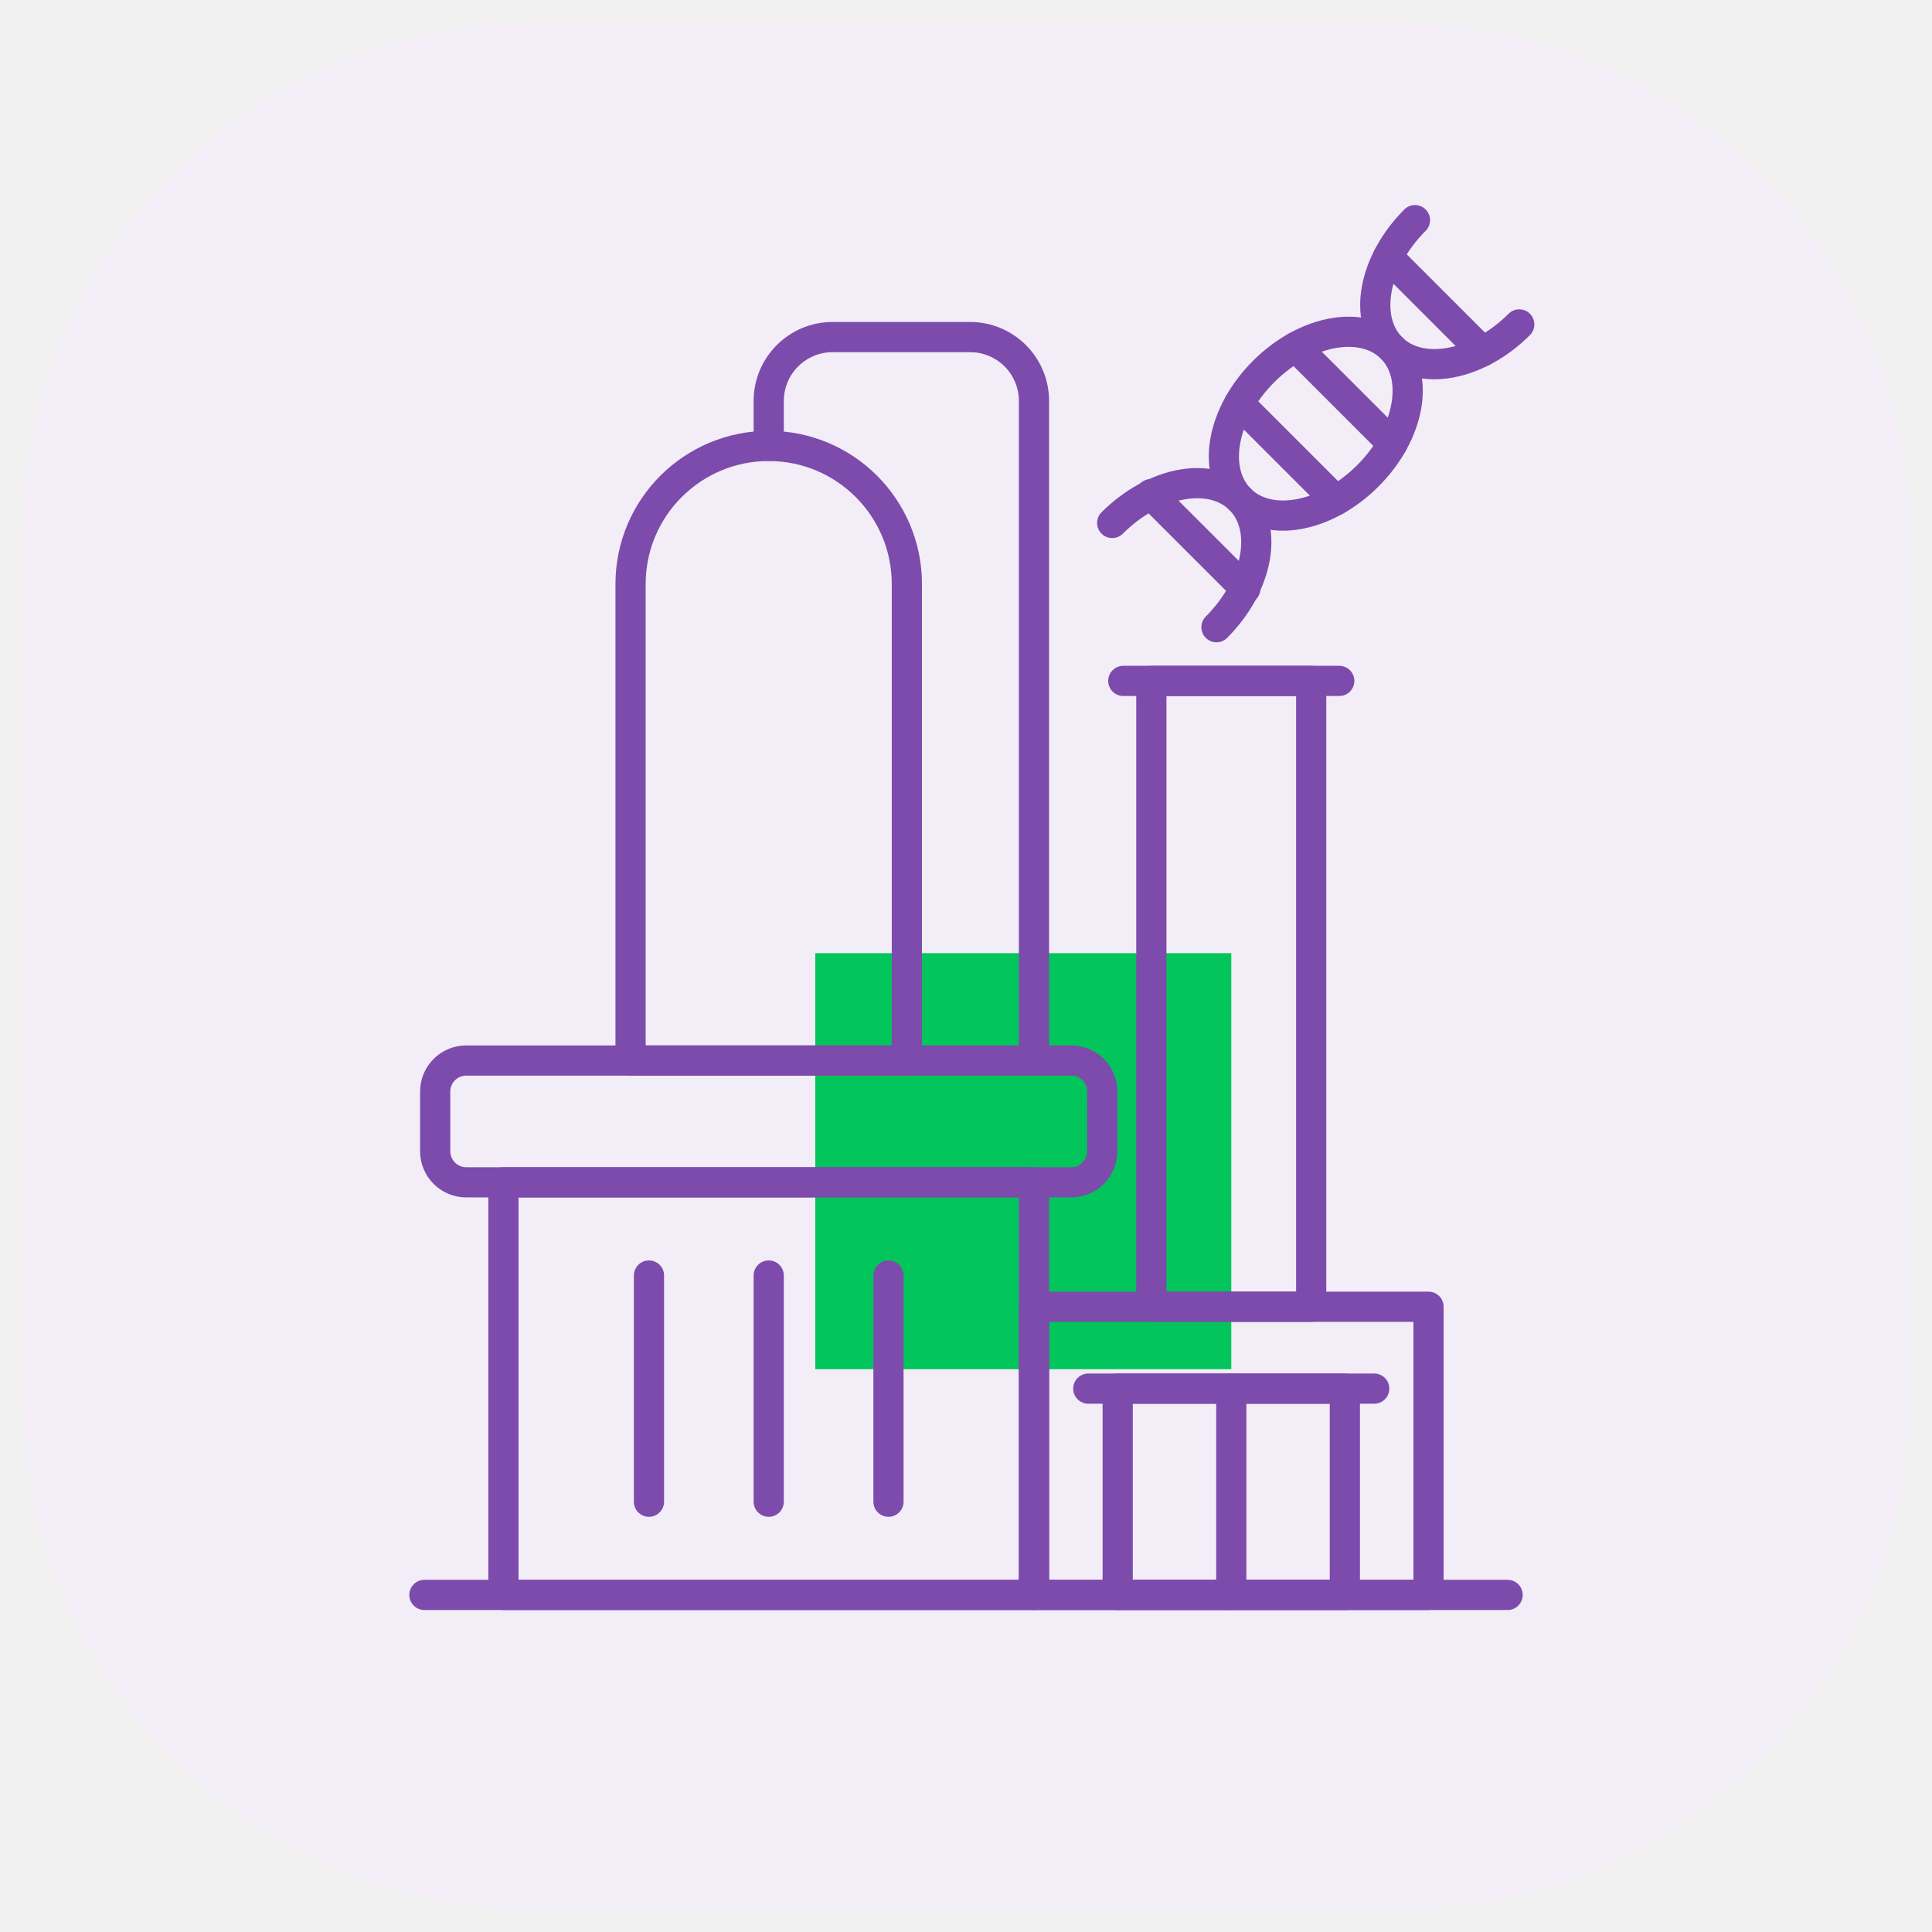
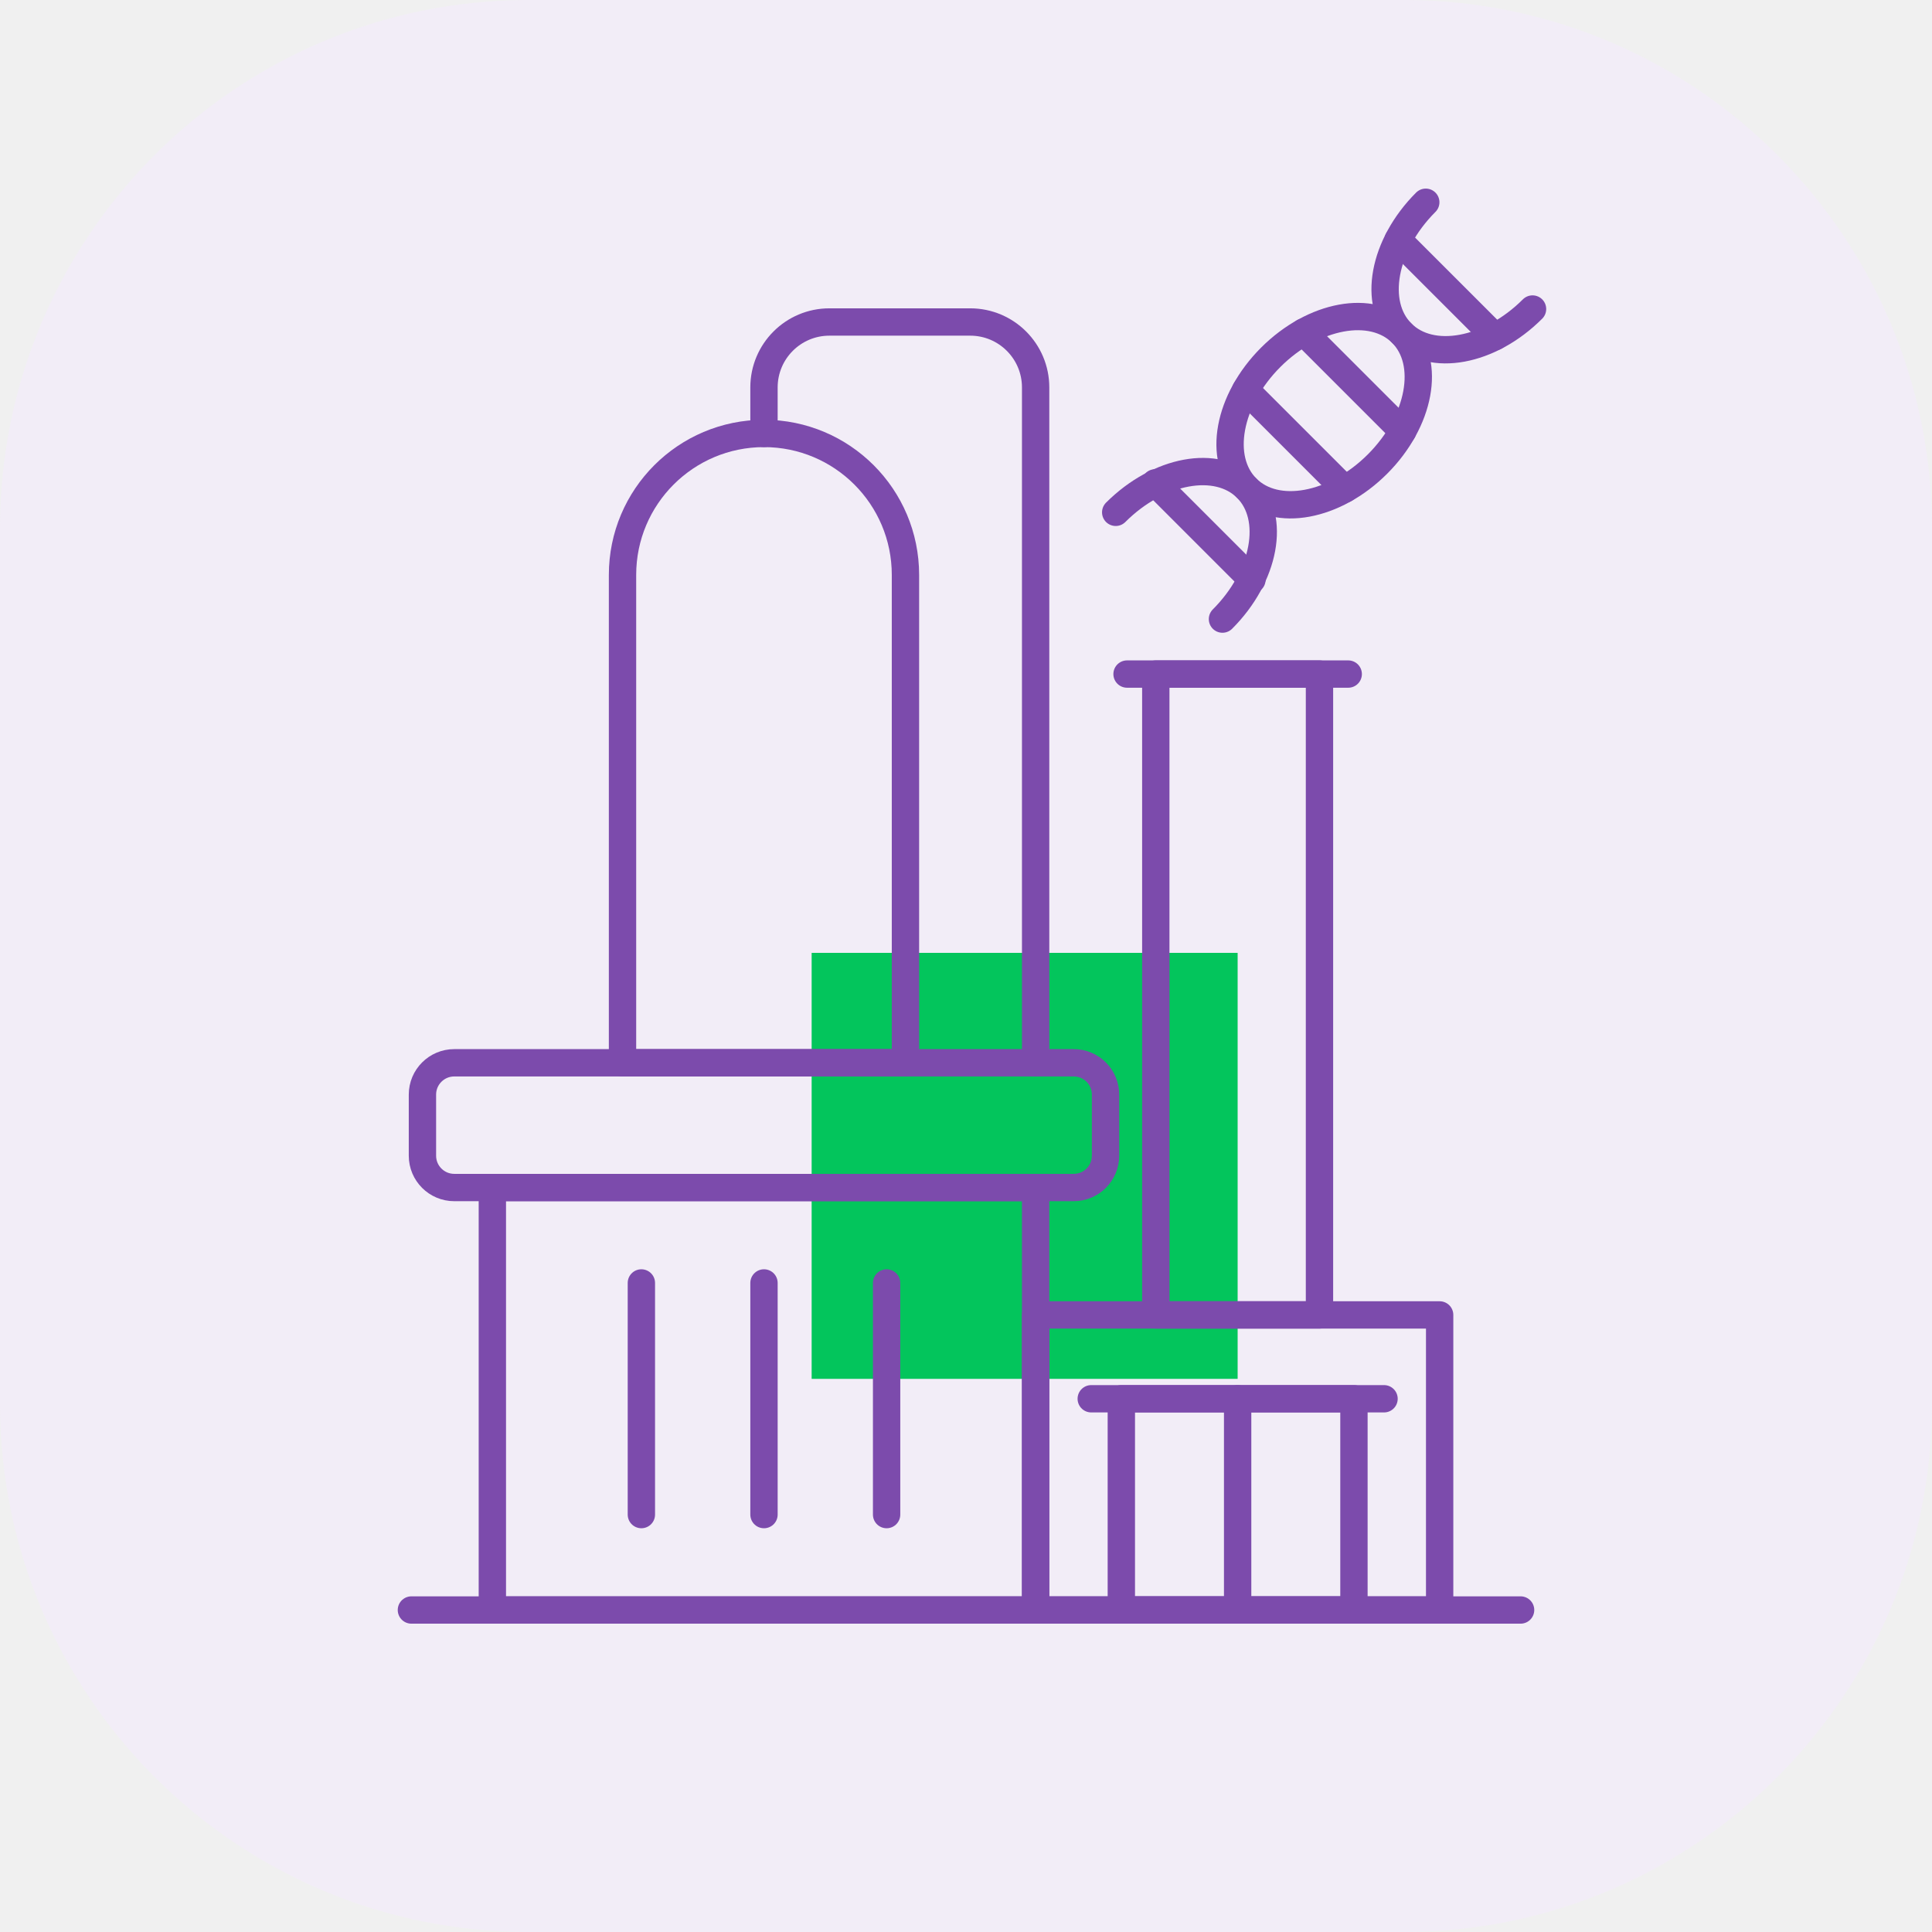
- <svg xmlns="http://www.w3.org/2000/svg" width="64" height="64" viewBox="0 0 64 64" fill="none">
-   <g id="16 industry" clip-path="url(#clip0_797_1697)">
-     <g id="_x31_6_industry">
-       <g id="Group">
-         <path id="Vector" d="M63.25 17.849V46.151C63.25 55.594 55.594 63.25 46.151 63.25H17.849C8.406 63.25 0.75 55.594 0.75 46.151V17.849C0.75 8.406 8.406 0.75 17.849 0.75H46.151C55.594 0.75 63.25 8.406 63.25 17.849Z" fill="#F2EDF7" />
-         <g id="Group_2">
-           <path id="Vector_2" d="M40.788 31.575H27.007V45.356H40.788V31.575Z" fill="#02C55C" />
-           <path id="Vector_3" d="M25.465 14.772V13.283C25.465 12.114 26.412 11.166 27.581 11.166H32.136C33.305 11.166 34.252 12.114 34.252 13.283V35.131" stroke="#7C4BAC" stroke-miterlimit="10" stroke-linecap="round" stroke-linejoin="round" />
-           <path id="Vector_4" d="M21.498 42.253V49.746" stroke="#7C4BAC" stroke-miterlimit="10" stroke-linecap="round" stroke-linejoin="round" />
-           <path id="Vector_5" d="M25.465 42.253V49.746" stroke="#7C4BAC" stroke-miterlimit="10" stroke-linecap="round" stroke-linejoin="round" />
-           <path id="Vector_6" d="M29.432 42.253V49.746" stroke="#7C4BAC" stroke-miterlimit="10" stroke-linecap="round" stroke-linejoin="round" />
-           <path id="Vector_7" d="M34.252 39.166H16.677V52.834H34.252V39.166Z" stroke="#7C4BAC" stroke-miterlimit="10" stroke-linecap="round" stroke-linejoin="round" />
-           <path id="Vector_8" d="M47.322 43.288H34.252V52.833H47.322V43.288Z" stroke="#7C4BAC" stroke-miterlimit="10" stroke-linecap="round" stroke-linejoin="round" />
-           <path id="Vector_9" d="M44.55 46H37.025V52.834H44.55V46Z" stroke="#7C4BAC" stroke-miterlimit="10" stroke-linecap="round" stroke-linejoin="round" />
-           <path id="Vector_10" d="M40.788 52.834V46" stroke="#7C4BAC" stroke-miterlimit="10" stroke-linecap="round" stroke-linejoin="round" />
-           <path id="Vector_11" d="M45.523 46H36.051" stroke="#7C4BAC" stroke-miterlimit="10" stroke-linecap="round" stroke-linejoin="round" />
-           <path id="Vector_12" d="M43.435 22.556H38.14V43.288H43.435V22.556Z" stroke="#7C4BAC" stroke-miterlimit="10" stroke-linecap="round" stroke-linejoin="round" />
-           <path id="Vector_13" d="M37.21 22.556H44.365" stroke="#7C4BAC" stroke-miterlimit="10" stroke-linecap="round" stroke-linejoin="round" />
-           <path id="Vector_14" d="M36.514 38.137V36.16C36.514 35.592 36.053 35.131 35.485 35.131H15.445C14.877 35.131 14.416 35.592 14.416 36.16V38.137C14.416 38.705 14.877 39.166 15.445 39.166H35.485C36.053 39.166 36.514 38.705 36.514 38.137Z" stroke="#7C4BAC" stroke-miterlimit="10" stroke-linecap="round" stroke-linejoin="round" />
-           <path id="Vector_15" d="M30.041 19.349V35.131H20.888V19.349C20.888 16.821 22.937 14.772 25.465 14.772C27.992 14.772 30.041 16.821 30.041 19.349Z" stroke="#7C4BAC" stroke-miterlimit="10" stroke-linecap="round" stroke-linejoin="round" />
-           <path id="Vector_16" d="M14.059 52.834H49.941" stroke="#7C4BAC" stroke-miterlimit="10" stroke-linecap="round" stroke-linejoin="round" />
-           <g id="Group_3">
-             <path id="Vector_17" d="M36.843 17.324C38.227 15.939 40.127 15.589 41.081 16.542C42.034 17.496 41.681 19.393 40.297 20.777" stroke="#7C4BAC" stroke-miterlimit="10" stroke-linecap="round" stroke-linejoin="round" />
-             <path id="Vector_18" d="M45.312 15.762C43.928 17.146 42.034 17.496 41.081 16.542C40.127 15.589 40.474 13.693 41.858 12.308C43.243 10.924 45.143 10.574 46.096 11.527C47.049 12.48 46.696 14.378 45.312 15.762Z" stroke="#7C4BAC" stroke-miterlimit="10" stroke-linecap="round" stroke-linejoin="round" />
-             <path id="Vector_19" d="M50.327 10.747C48.943 12.131 47.049 12.48 46.096 11.527C45.142 10.574 45.489 8.677 46.873 7.293" stroke="#7C4BAC" stroke-miterlimit="10" stroke-linecap="round" stroke-linejoin="round" />
-             <g id="Group_4">
-               <path id="Vector_20" d="M46.126 14.698L42.922 11.494" stroke="#7C4BAC" stroke-miterlimit="10" stroke-linecap="round" stroke-linejoin="round" />
-               <path id="Vector_21" d="M44.252 16.572L41.048 13.368" stroke="#7C4BAC" stroke-miterlimit="10" stroke-linecap="round" stroke-linejoin="round" />
-             </g>
-             <path id="Vector_22" d="M45.978 8.511L49.109 11.643" stroke="#7C4BAC" stroke-miterlimit="10" stroke-linecap="round" stroke-linejoin="round" />
-             <path id="Vector_23" d="M38.119 16.371L41.251 19.502" stroke="#7C4BAC" stroke-miterlimit="10" stroke-linecap="round" stroke-linejoin="round" />
+ <svg xmlns="http://www.w3.org/2000/svg" version="1.1" x="0px" y="0px" viewBox="0 0 106 106" xml:space="preserve" id="svg3199" width="106" height="106">
+   <defs id="defs3203" />
+   <g id="_x31_6_industry" transform="matrix(0.212,0,0,0.212,-1.272,-1.272)" style="stroke-width:7.075;stroke-dasharray:none">
+     <g id="g3195" style="stroke-width:7.075;stroke-dasharray:none">
+       <path style="fill:#f2edf7;stroke-width:7.075;stroke-dasharray:none" d="M 506,142.795 V 369.206 C 506,444.755 444.755,506 369.205,506 H 142.795 C 67.245,506 6,444.755 6,369.205 V 142.795 C 6,67.245 67.245,6 142.795,6 H 369.206 C 444.755,6 506,67.245 506,142.795 Z" id="path3143" />
+       <g id="g3193" style="stroke-width:7.075;stroke-dasharray:none">
+         <rect x="216.055" y="252.602" style="fill:#03c55c;stroke-width:7.075;stroke-dasharray:none" width="110.245" height="110.245" id="rect3145" />
+         <path style="fill:none;stroke:#7c4bac;stroke-width:7.075;stroke-linecap:round;stroke-linejoin:round;stroke-miterlimit:10;stroke-dasharray:none" d="m 203.72,118.175 v -11.913 c 0,-9.35 7.579,-16.929 16.929,-16.929 h 36.442 c 9.35,0 16.929,7.579 16.929,16.929 v 174.786" id="path3147" />
+         <line style="fill:none;stroke:#7c4bac;stroke-width:7.075;stroke-linecap:round;stroke-linejoin:round;stroke-miterlimit:10;stroke-dasharray:none" x1="171.987" y1="338.025" x2="171.987" y2="397.973" id="line3149" />
+         <line style="fill:none;stroke:#7c4bac;stroke-width:7.075;stroke-linecap:round;stroke-linejoin:round;stroke-miterlimit:10;stroke-dasharray:none" x1="203.72" y1="338.025" x2="203.72" y2="397.973" id="line3151" />
+         <line style="fill:none;stroke:#7c4bac;stroke-width:7.075;stroke-linecap:round;stroke-linejoin:round;stroke-miterlimit:10;stroke-dasharray:none" x1="235.452" y1="338.025" x2="235.452" y2="397.973" id="line3153" />
+         <rect x="133.42" y="313.331" style="fill:none;stroke:#7c4bac;stroke-width:7.075;stroke-linecap:round;stroke-linejoin:round;stroke-miterlimit:10;stroke-dasharray:none" width="140.599" height="109.336" id="rect3155" />
+         <rect x="274.02" y="346.302" style="fill:none;stroke:#7c4bac;stroke-width:7.075;stroke-linecap:round;stroke-linejoin:round;stroke-miterlimit:10;stroke-dasharray:none" width="104.56" height="76.365" id="rect3157" />
+         <rect x="296.2" y="367.999" style="fill:none;stroke:#7c4bac;stroke-width:7.075;stroke-linecap:round;stroke-linejoin:round;stroke-miterlimit:10;stroke-dasharray:none" width="60.2" height="54.668" id="rect3159" />
+         <line style="fill:none;stroke:#7c4bac;stroke-width:7.075;stroke-linecap:round;stroke-linejoin:round;stroke-miterlimit:10;stroke-dasharray:none" x1="326.3" y1="422.667" x2="326.3" y2="367.999" id="line3161" />
+         <line style="fill:none;stroke:#7c4bac;stroke-width:7.075;stroke-linecap:round;stroke-linejoin:round;stroke-miterlimit:10;stroke-dasharray:none" x1="364.188" y1="367.999" x2="288.412" y2="367.999" id="line3163" />
+         <rect x="305.118" y="180.446" style="fill:none;stroke:#7c4bac;stroke-width:7.075;stroke-linecap:round;stroke-linejoin:round;stroke-miterlimit:10;stroke-dasharray:none" width="42.363" height="165.856" id="rect3165" />
+         <line style="fill:none;stroke:#7c4bac;stroke-width:7.075;stroke-linecap:round;stroke-linejoin:round;stroke-miterlimit:10;stroke-dasharray:none" x1="297.68" y1="180.446" x2="354.919" y2="180.446" id="line3167" />
+         <path style="fill:none;stroke:#7c4bac;stroke-width:7.075;stroke-linecap:round;stroke-linejoin:round;stroke-miterlimit:10;stroke-dasharray:none" d="m 292.112,305.098 v -15.816 c 0,-4.547 -3.686,-8.233 -8.233,-8.233 H 123.56 c -4.547,0 -8.233,3.686 -8.233,8.233 v 15.816 c 0,4.547 3.686,8.233 8.233,8.233 h 160.319 c 4.547,0 8.233,-3.686 8.233,-8.233 z" id="path3169" />
+         <path style="fill:none;stroke:#7c4bac;stroke-width:7.075;stroke-linecap:round;stroke-linejoin:round;stroke-miterlimit:10;stroke-dasharray:none" d="M 240.332,154.788 V 281.049 H 167.107 V 154.788 c 0,-20.221 16.392,-36.612 36.612,-36.612 v 0 c 20.221,-0.001 36.613,16.391 36.613,36.612 z" id="path3171" />
+         <line style="fill:none;stroke:#7c4bac;stroke-width:7.075;stroke-linecap:round;stroke-linejoin:round;stroke-miterlimit:10;stroke-dasharray:none" x1="112.473" y1="422.667" x2="399.527" y2="422.667" id="line3173" />
+         <g id="g3191" style="stroke-width:7.075;stroke-dasharray:none">
+           <path style="fill:none;stroke:#7c4bac;stroke-width:7.075;stroke-linecap:round;stroke-linejoin:round;stroke-miterlimit:10;stroke-dasharray:none" d="m 294.742,138.589 c 11.075,-11.075 26.275,-13.877 33.902,-6.251 7.627,7.627 4.804,22.807 -6.271,33.882" id="path3175" />
+           <path style="fill:none;stroke:#7c4bac;stroke-width:7.075;stroke-linecap:round;stroke-linejoin:round;stroke-miterlimit:10;stroke-dasharray:none" d="m 362.496,126.098 c -11.074,11.074 -26.225,13.868 -33.852,6.241 -7.627,-7.627 -4.854,-22.798 6.221,-33.872 11.075,-11.075 26.275,-13.877 33.902,-6.251 7.626,7.627 4.804,22.807 -6.271,33.882 z" id="path3177" />
+           <path style="fill:none;stroke:#7c4bac;stroke-width:7.075;stroke-linecap:round;stroke-linejoin:round;stroke-miterlimit:10;stroke-dasharray:none" d="m 402.619,85.975 c -11.074,11.074 -26.225,13.868 -33.852,6.241 -7.627,-7.627 -4.854,-22.798 6.221,-33.872" id="path3179" />
+           <g id="g3185" style="stroke-width:7.075;stroke-dasharray:none">
+             <line style="fill:none;stroke:#7c4bac;stroke-width:7.075;stroke-linecap:round;stroke-linejoin:round;stroke-miterlimit:10;stroke-dasharray:none" x1="369.009" y1="117.586" x2="343.376" y2="91.954" id="line3181" />
+             <line style="fill:none;stroke:#7c4bac;stroke-width:7.075;stroke-linecap:round;stroke-linejoin:round;stroke-miterlimit:10;stroke-dasharray:none" x1="354.021" y1="132.575" x2="328.388" y2="106.942" id="line3183" />
          </g>
+           <line style="fill:none;stroke:#7c4bac;stroke-width:7.075;stroke-linecap:round;stroke-linejoin:round;stroke-miterlimit:10;stroke-dasharray:none" x1="367.825" y1="68.091" x2="392.876" y2="93.141" id="line3187" />
+           <line style="fill:none;stroke:#7c4bac;stroke-width:7.075;stroke-linecap:round;stroke-linejoin:round;stroke-miterlimit:10;stroke-dasharray:none" x1="304.951" y1="130.965" x2="330.002" y2="156.016" id="line3189" />
        </g>
      </g>
    </g>
  </g>
-   <defs>
-     <clipPath id="clip0_797_1697">
-       <rect width="64" height="64" fill="white" />
-     </clipPath>
-   </defs>
+   <g id="Layer_1" transform="matrix(0.212,0,0,0.212,-1.272,-1.272)" style="stroke-width:7.075;stroke-dasharray:none">
+ </g>
</svg>
